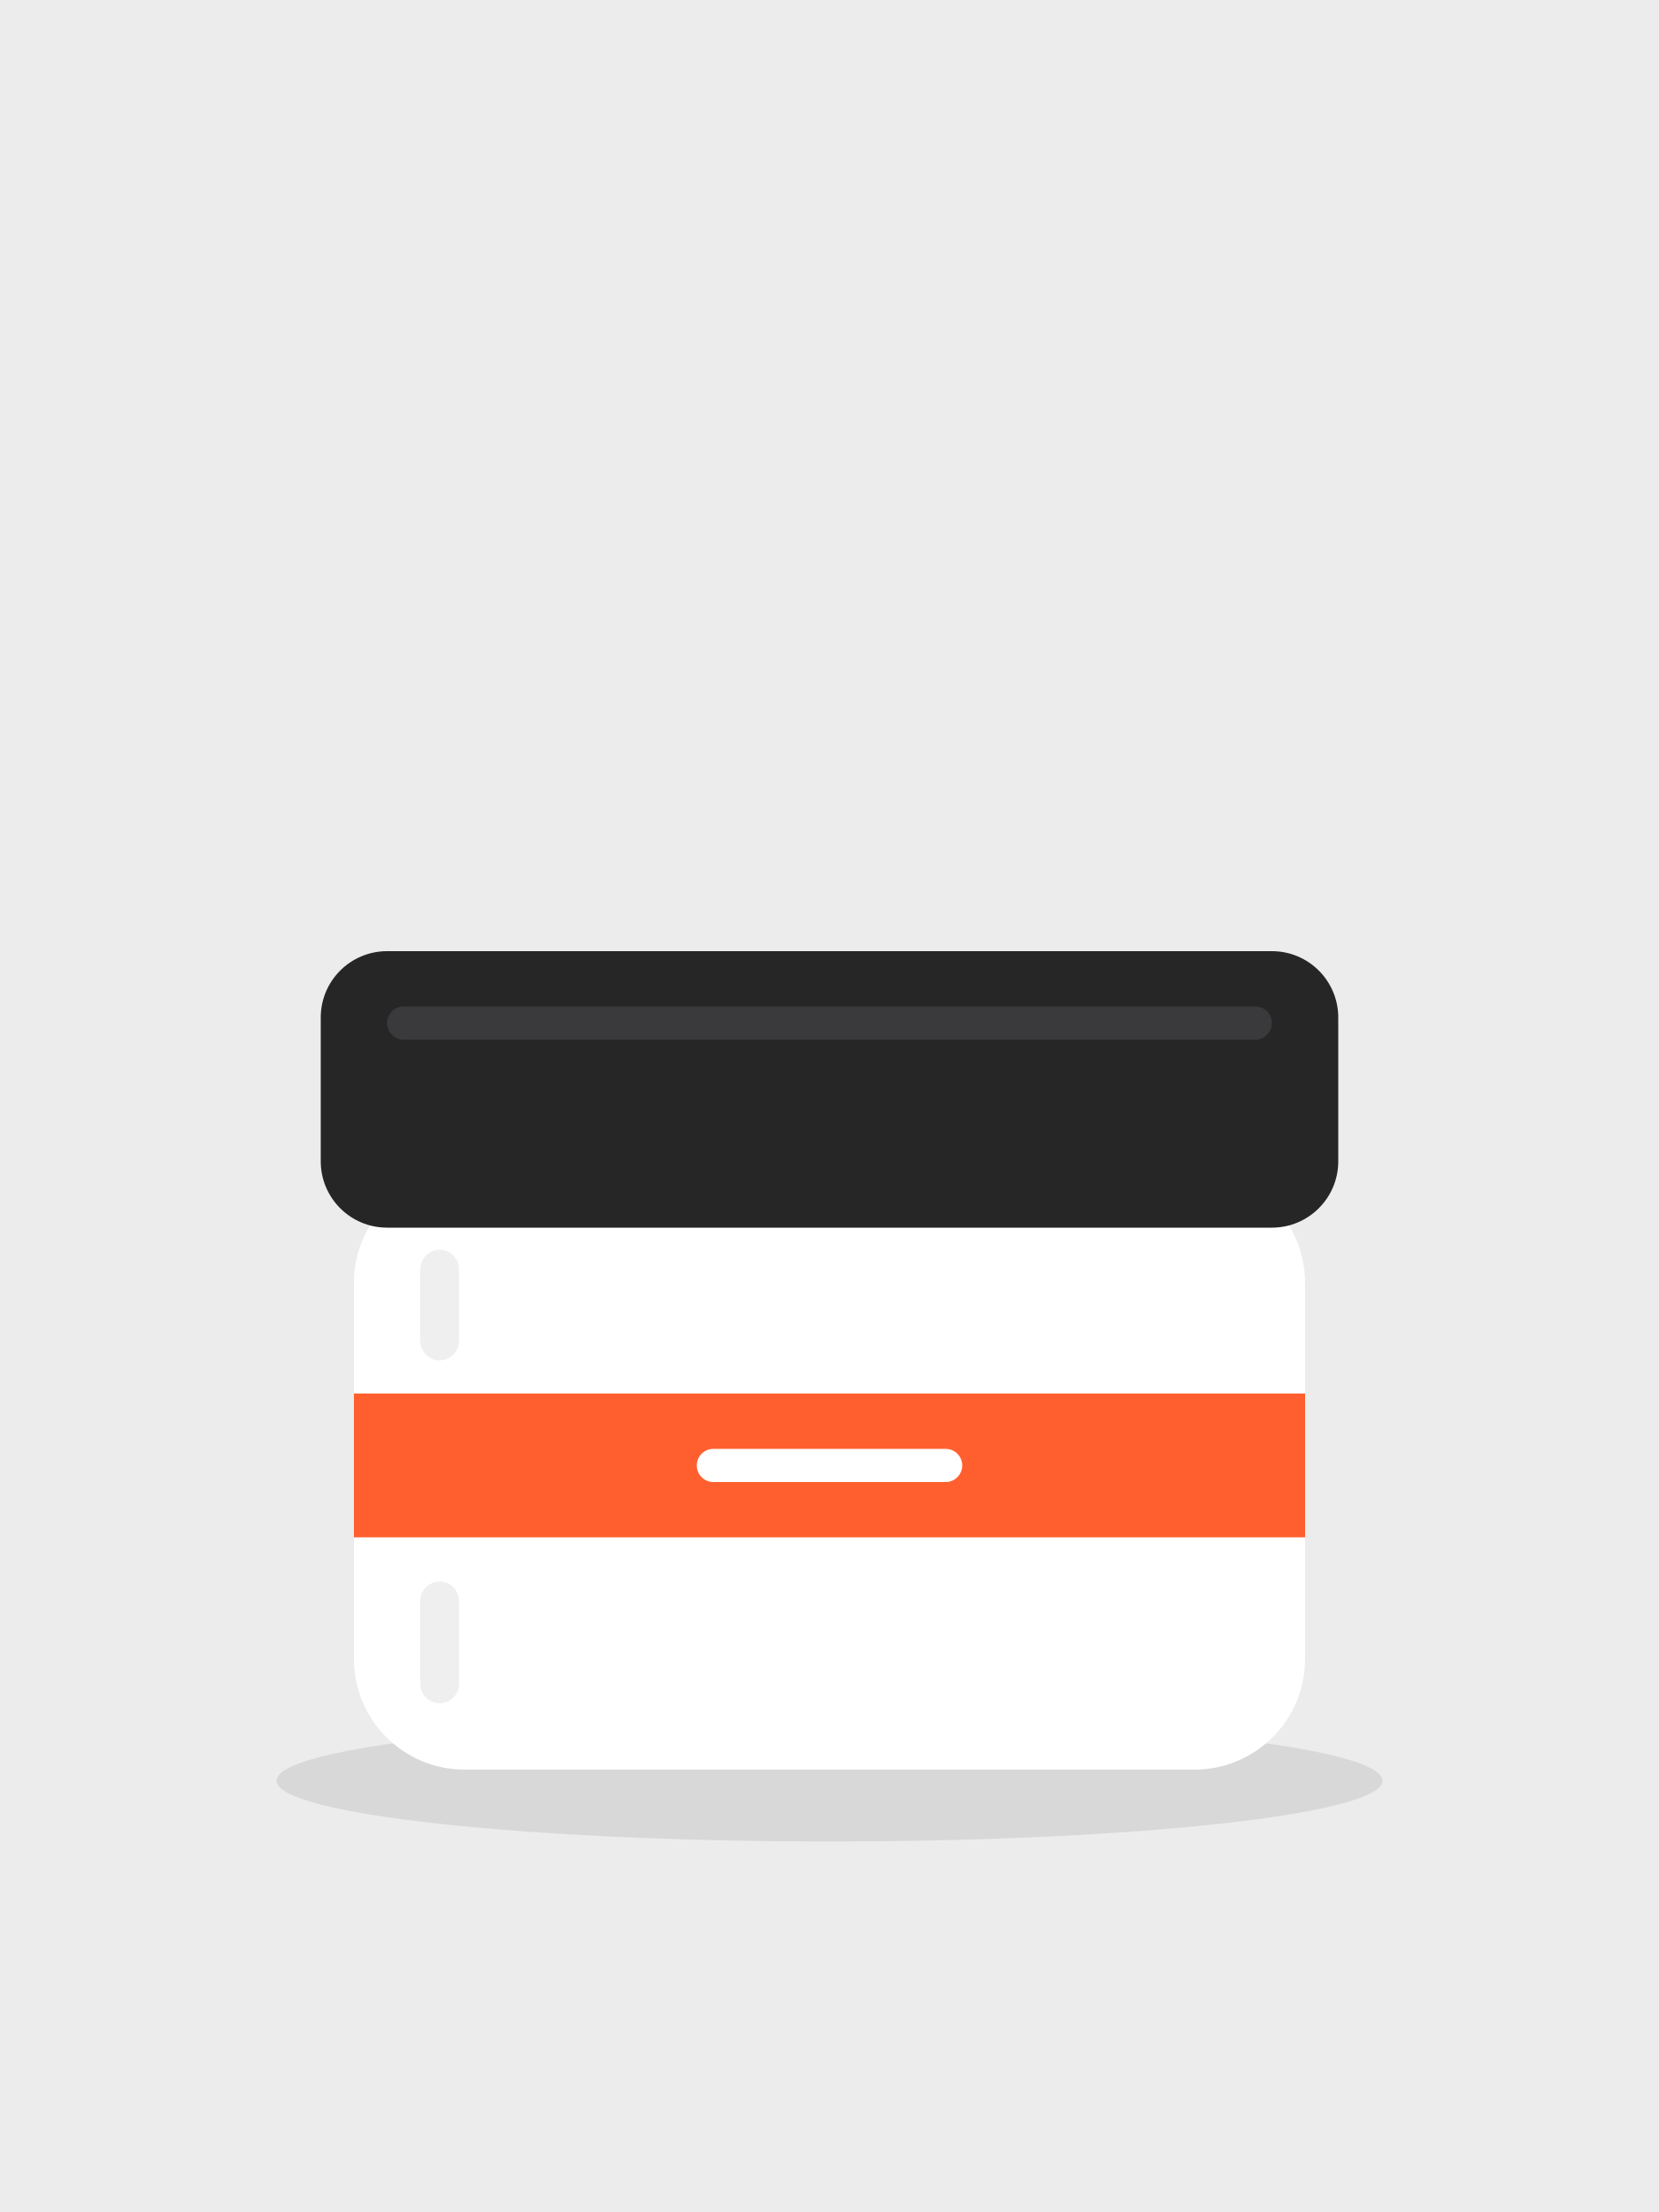
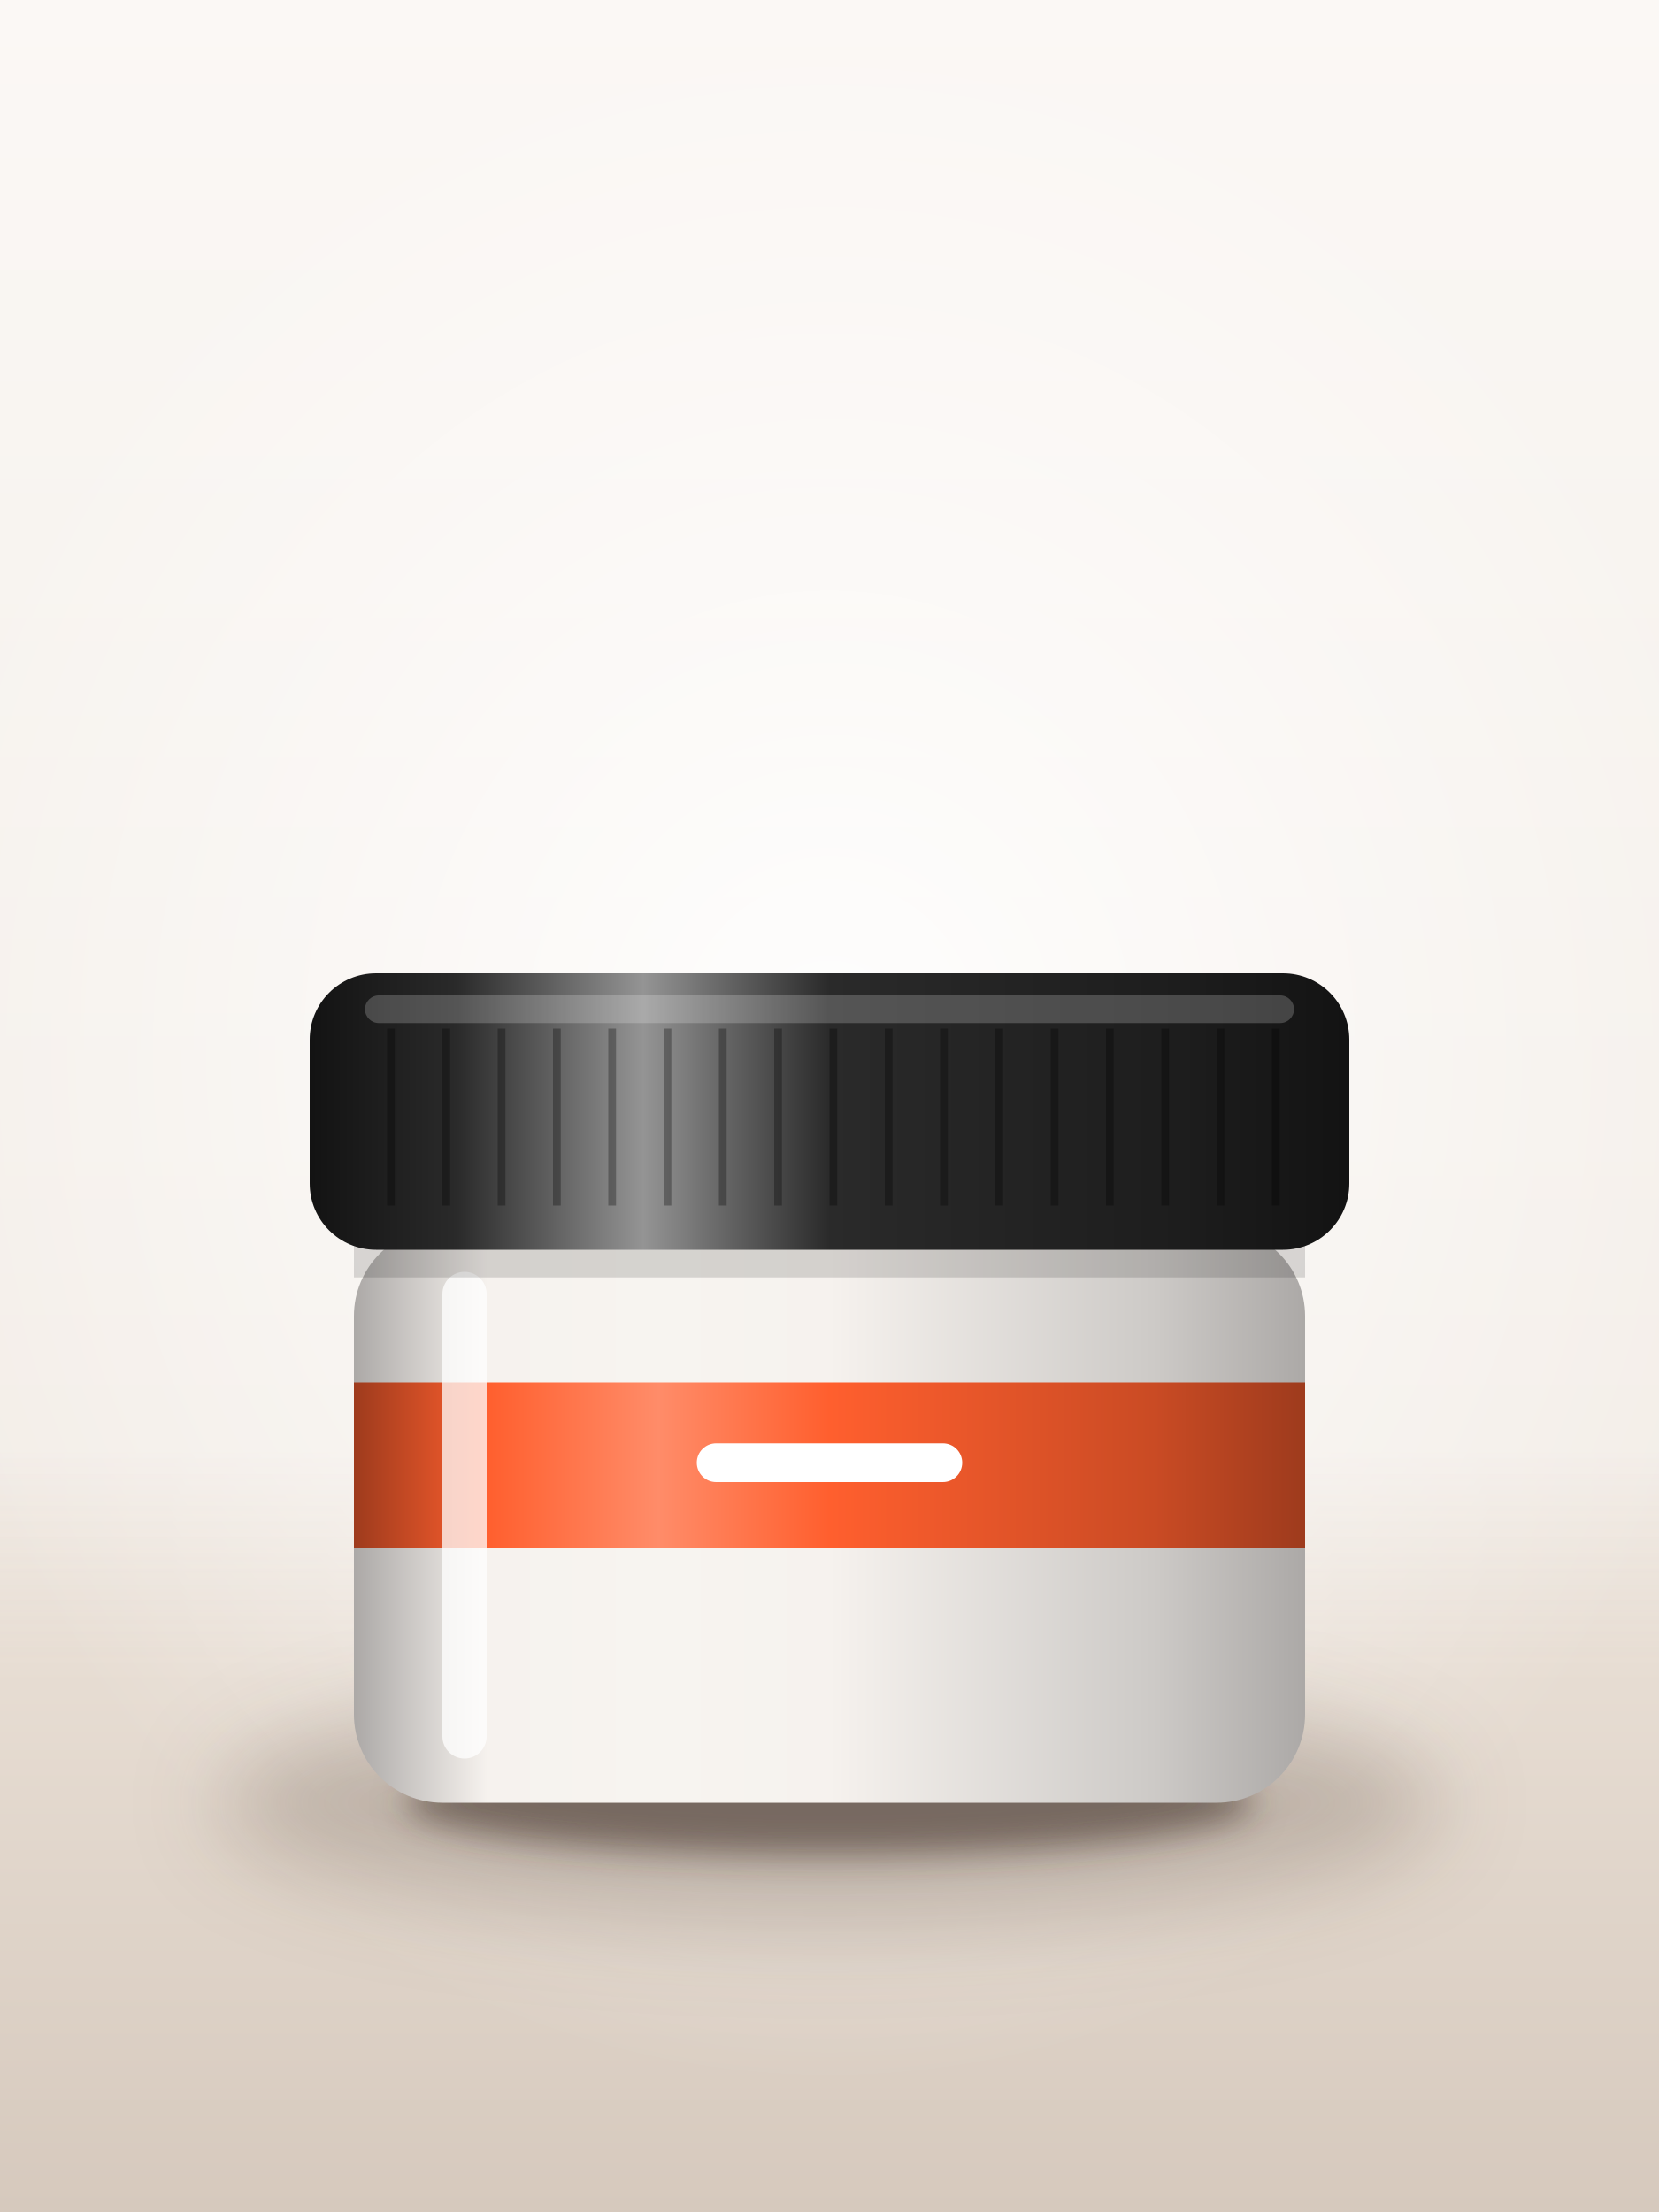
- <svg xmlns="http://www.w3.org/2000/svg" viewBox="0 0 300 400" role="img" aria-label="Minh họa hũ kem">
-   <rect width="300" height="400" fill="#ececec" />
-   <ellipse cx="150" cy="322" rx="100" ry="11" fill="#d8d8d8" />
-   <rect x="64" y="212" width="172" height="108" rx="20" fill="#ffffff" />
-   <rect x="64" y="252" width="172" height="26" fill="#ff5f2e" />
-   <rect x="126" y="262" width="48" height="6" rx="3" fill="#ffffff" />
-   <rect x="58" y="172" width="184" height="50" rx="12" fill="#262626" />
-   <rect x="70" y="182" width="160" height="6" rx="3" fill="#3a3a3c" />
-   <rect x="76" y="226" width="7" height="20" rx="3.5" fill="#efefef" />
-   <rect x="76" y="286" width="7" height="22" rx="3.5" fill="#efefef" />
+ <svg xmlns="http://www.w3.org/2000/svg" viewBox="0 0 300 400" role="img" aria-label="Minh họa hũ kem trắng nắp đen">
+   <defs>
+     <filter id="blur8" x="-50%" y="-50%" width="200%" height="200%">
+       <feGaussianBlur stdDeviation="8" />
+     </filter>
+     <filter id="blur3" x="-50%" y="-50%" width="200%" height="200%">
+       <feGaussianBlur stdDeviation="3" />
+     </filter>
+     <filter id="blur24" x="-50%" y="-50%" width="200%" height="200%">
+       <feGaussianBlur stdDeviation="24" />
+     </filter>
+     <linearGradient id="g1" x1="0" y1="0" x2="0" y2="1">
+       <stop offset="0" stop-color="#fbf8f5" />
+       <stop offset="1" stop-color="#efe8e1" />
+     </linearGradient>
+     <linearGradient id="g2" x1="0" y1="0" x2="0" y2="1">
+       <stop offset="0" stop-color="#e7ddd3" stop-opacity="0" />
+       <stop offset="0.28" stop-color="#e7ddd3" />
+       <stop offset="1" stop-color="#d6c9bd" />
+     </linearGradient>
+     <radialGradient id="g3" cx="0.5" cy="0.5" r="0.5">
+       <stop offset="0" stop-color="#ffffff" stop-opacity="0.9" />
+       <stop offset="1" stop-color="#ffffff" stop-opacity="0" />
+     </radialGradient>
+     <linearGradient id="g4" x1="0" y1="0" x2="1" y2="0">
+       <stop offset="0" stop-color="#aca9a7" />
+       <stop offset="0.14" stop-color="#f6f2ee" />
+       <stop offset="0.32" stop-color="#f7f4f0" />
+       <stop offset="0.5" stop-color="#f6f2ee" />
+       <stop offset="0.84" stop-color="#cdcac7" />
+       <stop offset="1" stop-color="#aca9a7" />
+     </linearGradient>
+     <linearGradient id="g5" x1="0" y1="0" x2="1" y2="0">
+       <stop offset="0" stop-color="#9e3b1d" />
+       <stop offset="0.14" stop-color="#ff5f2e" />
+       <stop offset="0.32" stop-color="#ff8c69" />
+       <stop offset="0.5" stop-color="#ff5f2e" />
+       <stop offset="0.84" stop-color="#ca4b24" />
+       <stop offset="1" stop-color="#9e3b1d" />
+     </linearGradient>
+     <linearGradient id="g6" x1="0" y1="0" x2="1" y2="0">
+       <stop offset="0" stop-color="#131313" />
+       <stop offset="0.14" stop-color="#2a2a2a" />
+       <stop offset="0.32" stop-color="#949494" />
+       <stop offset="0.5" stop-color="#2a2a2a" />
+       <stop offset="0.84" stop-color="#1d1d1d" />
+       <stop offset="1" stop-color="#131313" />
+     </linearGradient>
+   </defs>
+   <rect width="300" height="400" fill="url(#g1)" />
+   <rect y="262" width="300" height="138" fill="url(#g2)" />
+   <ellipse cx="150" cy="190" rx="170" ry="190" fill="url(#g3)" />
+   <ellipse cx="150" cy="326" rx="110.4" ry="21.5" fill="#4a3528" opacity="0.25" filter="url(#blur8)" />
+   <ellipse cx="150" cy="326" rx="76.8" ry="9.4" fill="#3a2a20" opacity="0.55" filter="url(#blur3)" />
+   <g transform="translate(150 326) rotate(0) scale(1)">
+     <rect x="-86" y="-104" width="172" height="104" rx="16" fill="url(#g4)" />
+     <rect x="-86" y="-76" width="172" height="30" fill="url(#g5)" />
+     <rect x="-24" y="-65" width="48" height="7" rx="3.5" fill="#fff" />
+     <rect x="-70" y="-96" width="8" height="88" rx="4" fill="#fff" opacity=".75" />
+     <rect x="-86" y="-104" width="172" height="9" fill="#000" opacity=".14" />
+     <rect x="-94" y="-150" width="188" height="50" rx="12" fill="url(#g6)" />
+     <rect x="-80" y="-140" width="1.4" height="32" fill="#000" opacity=".3" />
+     <rect x="-70" y="-140" width="1.4" height="32" fill="#000" opacity=".3" />
+     <rect x="-60" y="-140" width="1.4" height="32" fill="#000" opacity=".3" />
+     <rect x="-50" y="-140" width="1.4" height="32" fill="#000" opacity=".3" />
+     <rect x="-40" y="-140" width="1.4" height="32" fill="#000" opacity=".3" />
+     <rect x="-30" y="-140" width="1.4" height="32" fill="#000" opacity=".3" />
+     <rect x="-20" y="-140" width="1.4" height="32" fill="#000" opacity=".3" />
+     <rect x="-10" y="-140" width="1.4" height="32" fill="#000" opacity=".3" />
+     <rect x="0" y="-140" width="1.4" height="32" fill="#000" opacity=".3" />
+     <rect x="10" y="-140" width="1.4" height="32" fill="#000" opacity=".3" />
+     <rect x="20" y="-140" width="1.4" height="32" fill="#000" opacity=".3" />
+     <rect x="30" y="-140" width="1.4" height="32" fill="#000" opacity=".3" />
+     <rect x="40" y="-140" width="1.4" height="32" fill="#000" opacity=".3" />
+     <rect x="50" y="-140" width="1.4" height="32" fill="#000" opacity=".3" />
+     <rect x="60" y="-140" width="1.4" height="32" fill="#000" opacity=".3" />
+     <rect x="70" y="-140" width="1.4" height="32" fill="#000" opacity=".3" />
+     <rect x="80" y="-140" width="1.4" height="32" fill="#000" opacity=".3" />
+     <rect x="-84" y="-146" width="168" height="5" rx="2.5" fill="#fff" opacity=".2" />
+   </g>
</svg>
